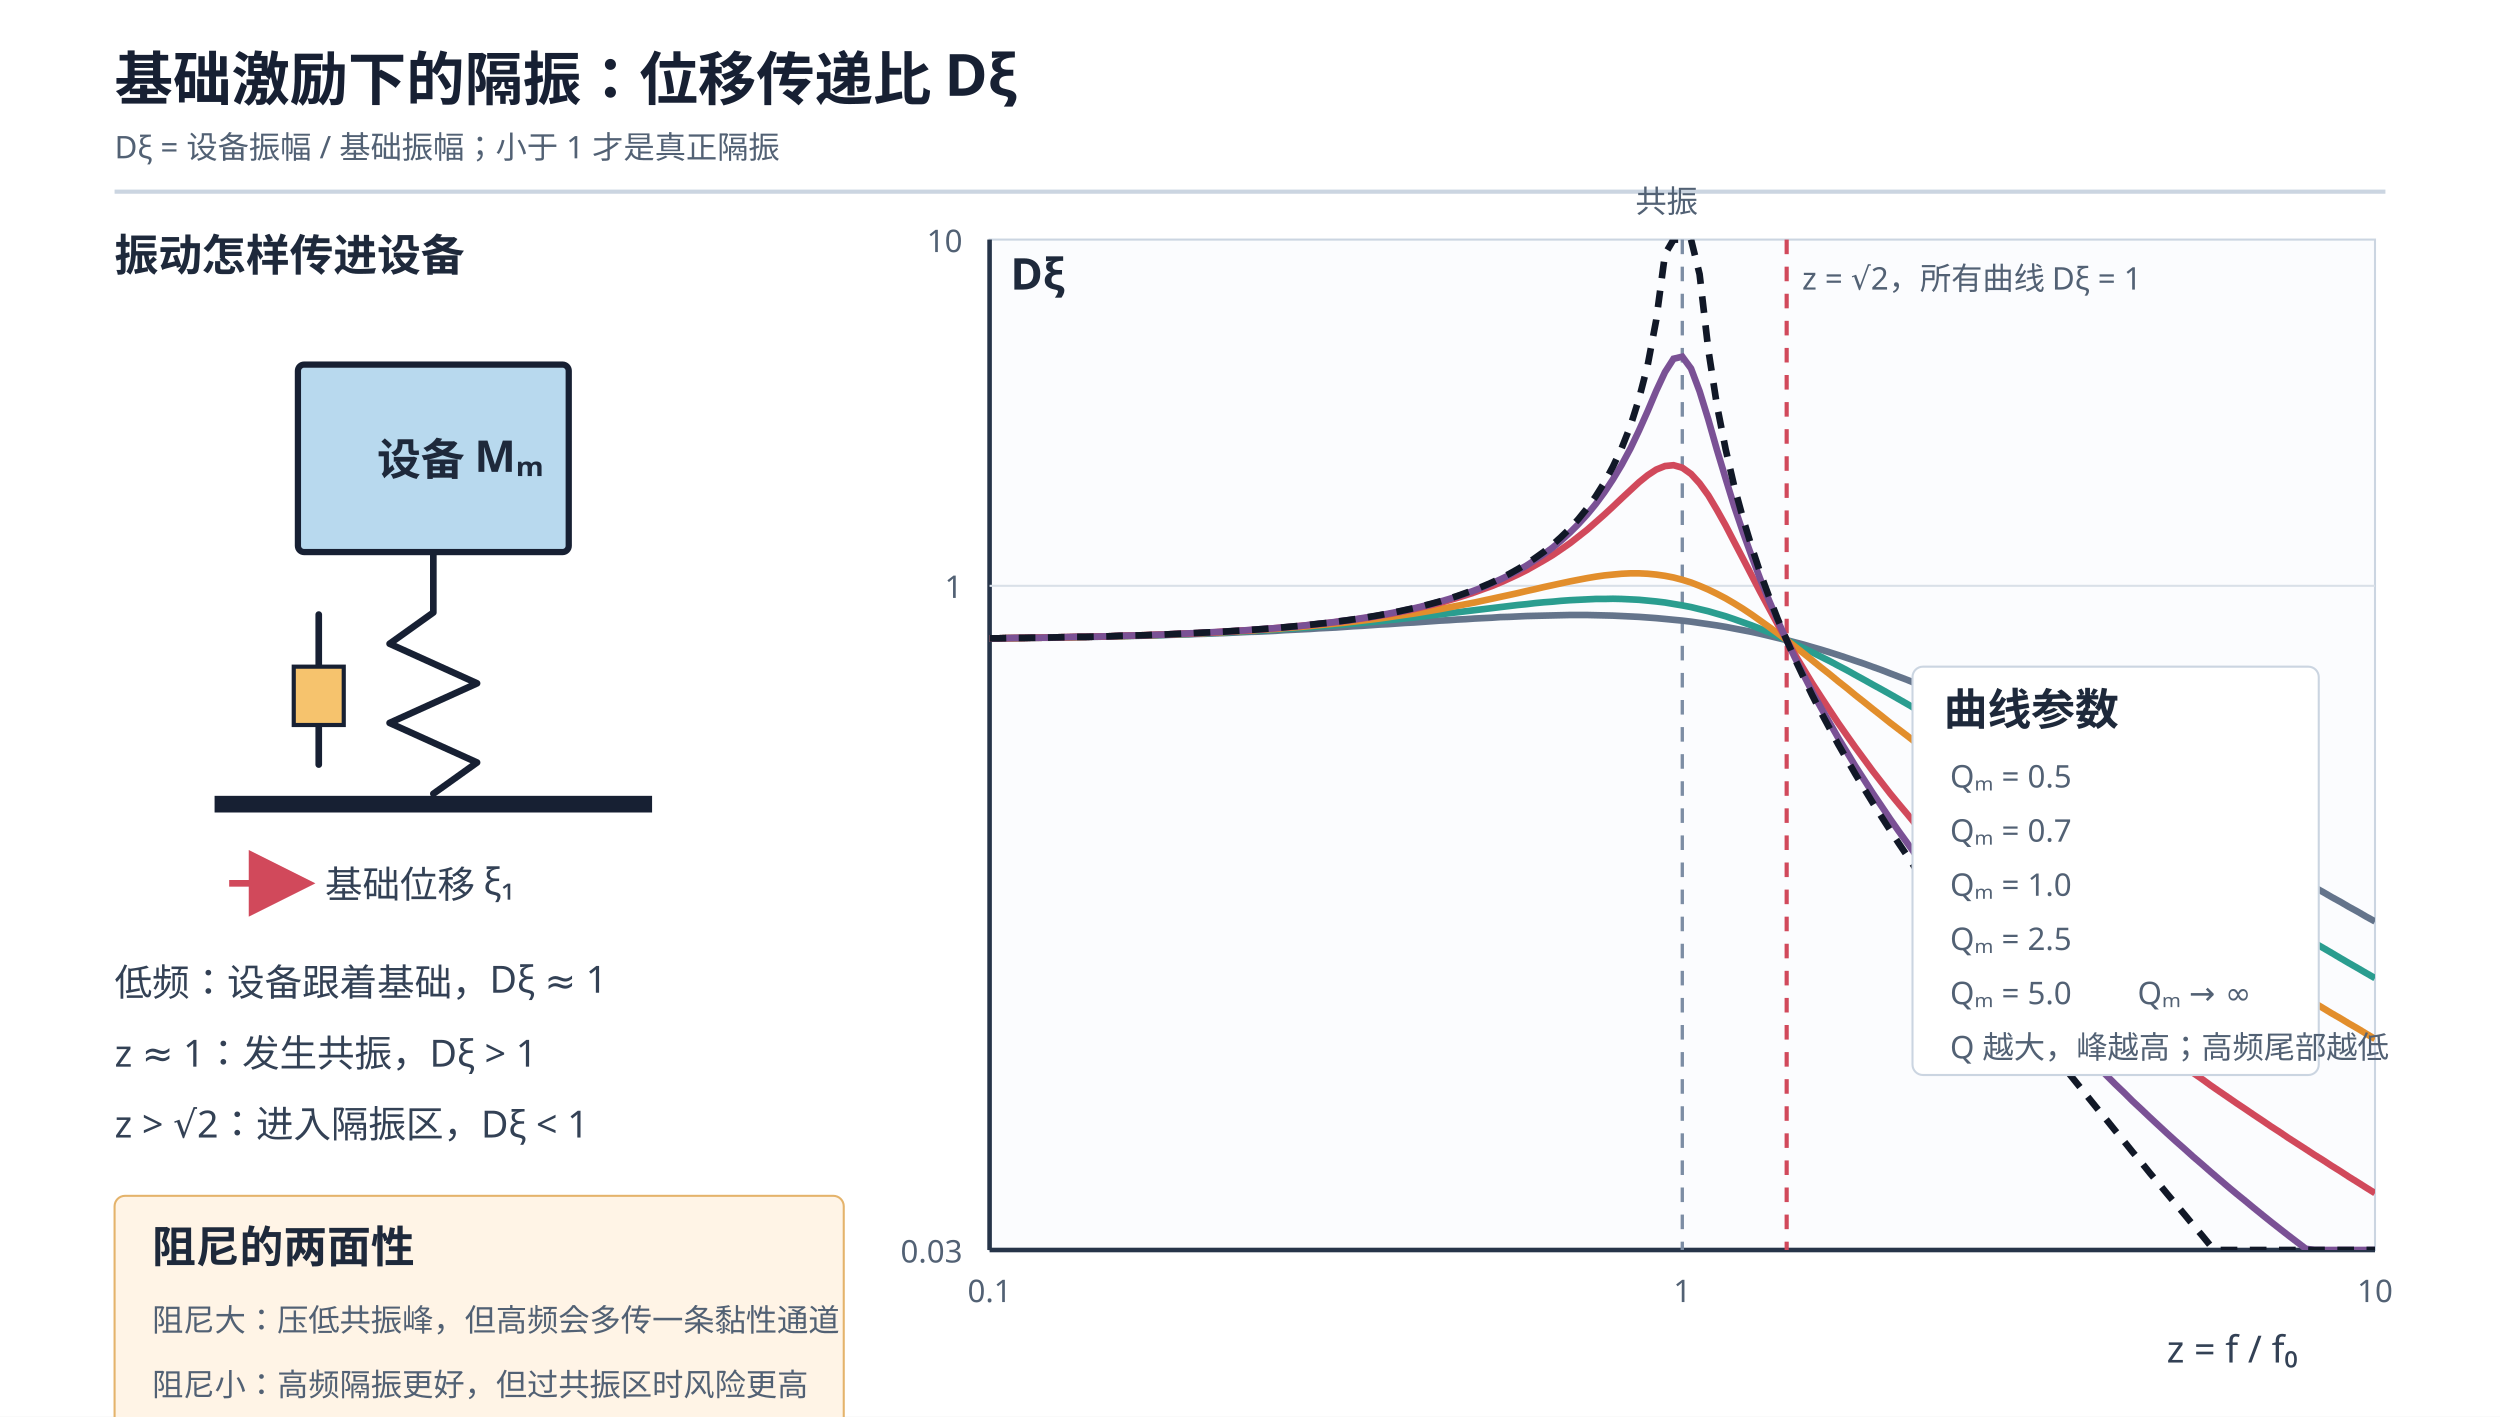
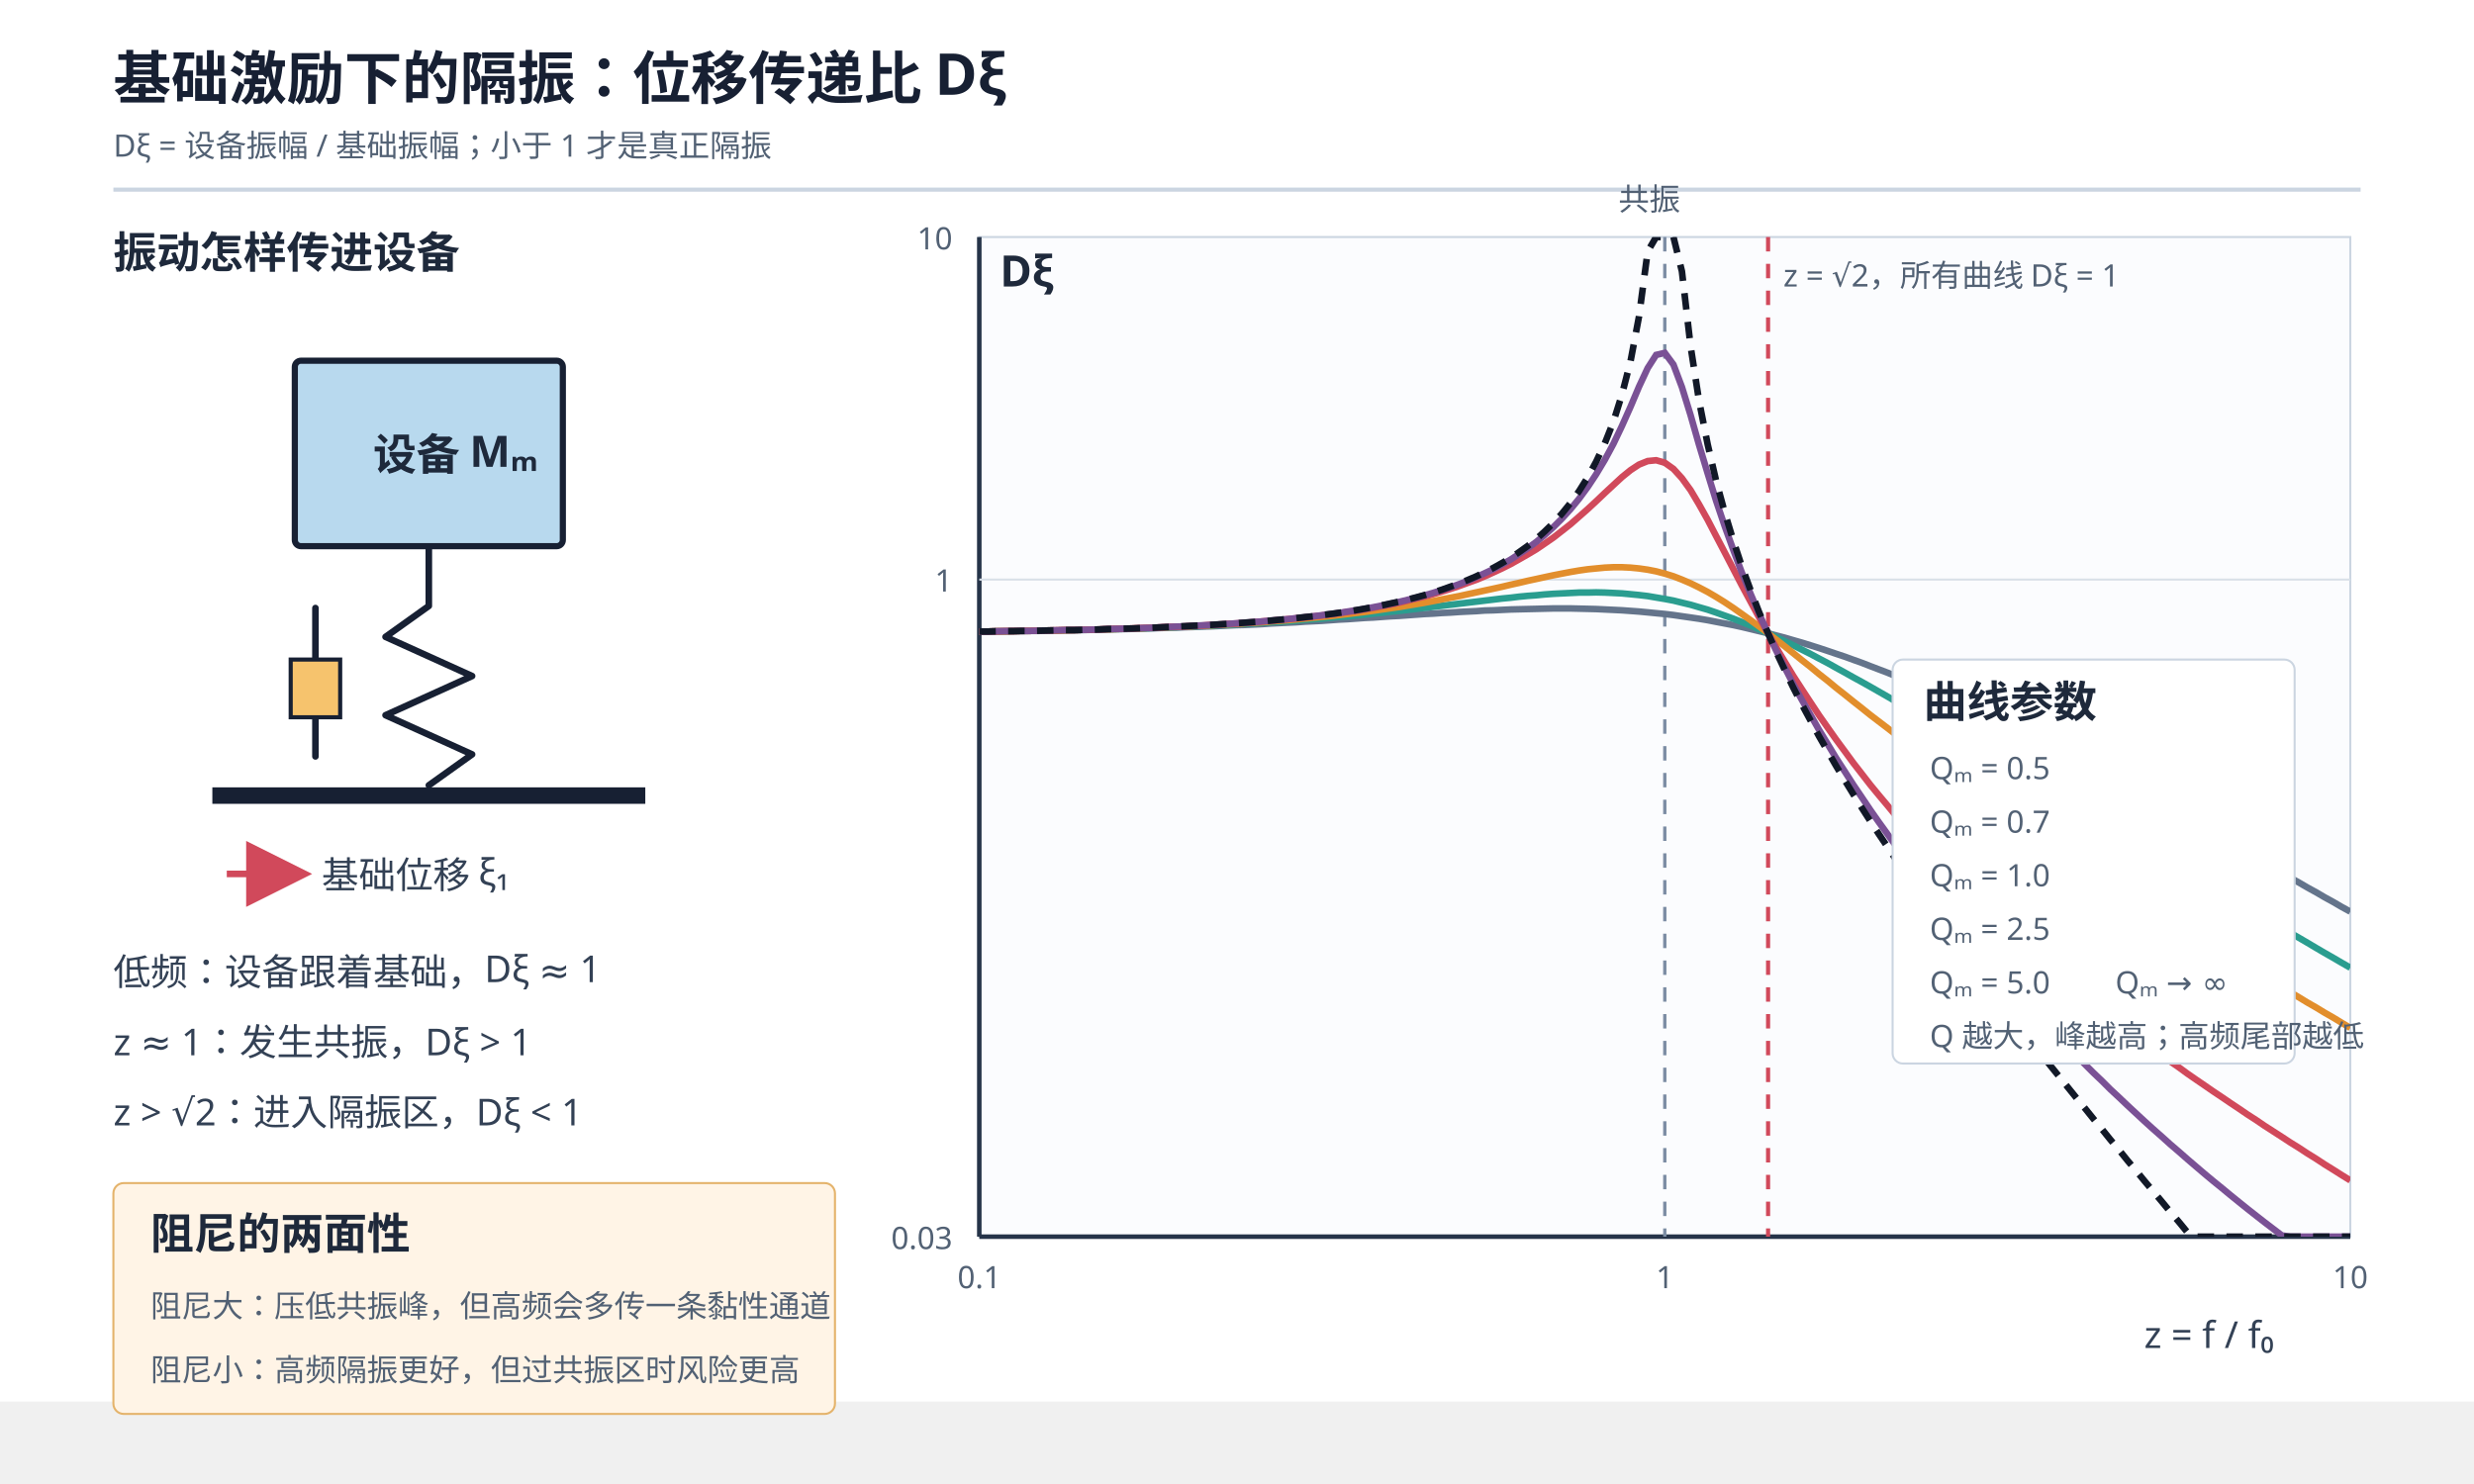
- <svg xmlns="http://www.w3.org/2000/svg" width="1200" height="680" viewBox="0 0 1200 680" role="img" aria-labelledby="title desc">
+ <svg xmlns="http://www.w3.org/2000/svg" width="1200" height="720" viewBox="0 0 1200 720" role="img" aria-labelledby="title desc">
  <rect width="1200" height="680" fill="#ffffff" />
  <style>
    .title{font:700 28px 'Microsoft YaHei',sans-serif;fill:#172033}
    .h{font:700 21px 'Microsoft YaHei',sans-serif;fill:#1e293b}
    .t{font:500 18px 'Microsoft YaHei',sans-serif;fill:#334155}
    .s{font:500 15px 'Microsoft YaHei',sans-serif;fill:#526174}
    .axis{stroke:#263449;stroke-width:2.2;fill:none}
    .grid{stroke:#d9e0e8;stroke-width:1;fill:none}
    .guide{stroke:#7c8da4;stroke-width:1.6;stroke-dasharray:7 6;fill:none}
    .ink{stroke:#172033;stroke-width:3.2;fill:none;stroke-linecap:round;stroke-linejoin:round}
    .arrow{stroke:#d1495b;stroke-width:3.2;fill:none;marker-end:url(#arrow)}
  </style>
  <defs>
    <marker id="arrow" markerWidth="10" markerHeight="10" refX="8" refY="5" orient="auto">
      <path d="M0 0 L10 5 L0 10 Z" fill="#d1495b" />
    </marker>
  </defs>
  <text x="55" y="48" class="title">基础激励下的隔振：位移传递比 Dξ</text>
  <text x="55" y="76" class="s">Dξ = 设备振幅 / 基础振幅；小于 1 才是真正隔振</text>
  <line x1="55" y1="92" x2="1145" y2="92" stroke="#cbd5e1" stroke-width="2" />
  <g transform="translate(55 130)">
    <text x="0" y="0" class="h">振动怎样传进设备</text>
    <rect x="88" y="45" width="130" height="90" rx="3" fill="#b8d9ee" stroke="#172033" stroke-width="3" />
    <text x="126" y="98" class="h">设备 Mₘ</text>
    <path d="M153 136 L153 164 L132 179 L174 198 L132 217 L174 236 L153 251" class="ink" />
    <line x1="98" y1="165" x2="98" y2="237" class="ink" />
    <rect x="86" y="190" width="24" height="28" fill="#f6c36d" stroke="#172033" stroke-width="2" />
    <line x1="48" y1="256" x2="258" y2="256" stroke="#172033" stroke-width="8" />
    <path d="M55 294 L90 294" class="arrow" />
    <text x="101" y="301" class="t">基础位移 ξ₁</text>
    <text x="0" y="348" class="t">低频：设备跟着基础，Dξ ≈ 1</text>
    <text x="0" y="382" class="t">z ≈ 1：发生共振，Dξ &gt; 1</text>
    <text x="0" y="416" class="t">z &gt; √2：进入隔振区，Dξ &lt; 1</text>
    <rect x="0" y="444" width="350" height="112" rx="5" fill="#fff4e6" stroke="#e4b36b" />
    <text x="18" y="476" class="h">阻尼的两面性</text>
    <text x="18" y="509" class="s">阻尼大：压低共振峰，但高频会多传一条黏性通道</text>
    <text x="18" y="540" class="s">阻尼小：高频隔振更好，但过共振区时风险更高</text>
  </g>
  <g>
    <rect x="475" y="115" width="665" height="485" fill="#fbfcfe" stroke="#cbd5e1" />
    <line x1="475" y1="600" x2="1140" y2="600" class="axis" />
    <line x1="475" y1="115" x2="475" y2="600" class="axis" />
    <line x1="475" y1="281.2" x2="1140" y2="281.2" class="grid" />
    <line x1="807.5" y1="115" x2="807.5" y2="600" class="guide" />
    <line x1="857.6" y1="115" x2="857.6" y2="600" stroke="#d1495b" stroke-width="2" stroke-dasharray="7 6" />
    <text x="462" y="606" class="s" text-anchor="end">0.03</text>
    <text x="462" y="287" class="s" text-anchor="end">1</text>
    <text x="462" y="121" class="s" text-anchor="end">10</text>
    <text x="475" y="625" class="s" text-anchor="middle">0.1</text>
    <text x="807.5" y="625" class="s" text-anchor="middle">1</text>
    <text x="1140" y="625" class="s" text-anchor="middle">10</text>
    <text x="485" y="139" class="h">Dξ</text>
    <text x="1040" y="654" class="t">z = f / f₀</text>
    <text x="785" y="102" class="s">共振</text>
    <text x="865" y="139" class="s" fill="#d1495b">z = √2，所有曲线 Dξ = 1</text>
    <g clip-path="url(#isoClip)">
      <polyline points="475.0,306.4 479.2,306.4 483.3,306.3 487.5,306.3 491.6,306.2 495.8,306.2 499.9,306.1 504.1,306.1 508.2,306.0 512.4,305.9 516.6,305.8 520.7,305.8 524.9,305.7 529.0,305.6 533.2,305.5 537.3,305.4 541.5,305.3 545.7,305.2 549.8,305.1 554.0,305.0 558.1,304.9 562.3,304.7 566.4,304.6 570.6,304.5 574.8,304.3 578.9,304.2 583.1,304.0 587.2,303.9 591.4,303.7 595.5,303.5 599.7,303.3 603.8,303.2 608.0,303.0 612.2,302.8 616.3,302.5 620.5,302.3 624.6,302.1 628.8,301.9 632.9,301.6 637.1,301.4 641.2,301.2 645.4,300.9 649.6,300.6 653.7,300.4 657.9,300.1 662.0,299.8 666.2,299.6 670.3,299.3 674.5,299.0 678.7,298.8 682.8,298.5 687.0,298.2 691.1,297.9 695.3,297.7 699.4,297.4 703.6,297.2 707.8,296.9 711.9,296.7 716.1,296.5 720.2,296.2 724.4,296.1 728.5,295.9 732.7,295.7 736.8,295.6 741.0,295.5 745.2,295.4 749.3,295.3 753.5,295.2 757.6,295.2 761.8,295.2 765.9,295.3 770.1,295.4 774.2,295.5 778.4,295.7 782.6,295.9 786.7,296.1 790.9,296.4 795.0,296.7 799.2,297.1 803.3,297.5 807.5,297.9 811.7,298.4 815.8,299.0 820.0,299.6 824.1,300.2 828.3,300.9 832.4,301.7 836.6,302.5 840.8,303.3 844.9,304.2 849.1,305.2 853.2,306.2 857.4,307.2 861.5,308.3 865.7,309.4 869.8,310.6 874.0,311.8 878.2,313.1 882.3,314.4 886.5,315.8 890.6,317.2 894.8,318.6 898.9,320.1 903.1,321.6 907.2,323.2 911.4,324.8 915.6,326.4 919.7,328.1 923.9,329.8 928.0,331.5 932.2,333.3 936.3,335.1 940.5,336.9 944.7,338.8 948.8,340.7 953.0,342.6 957.1,344.5 961.3,346.4 965.4,348.4 969.6,350.4 973.8,352.4 977.9,354.5 982.1,356.5 986.2,358.6 990.4,360.7 994.5,362.8 998.7,364.9 1002.8,367.0 1007.0,369.2 1011.2,371.3 1015.3,373.5 1019.5,375.7 1023.6,377.9 1027.8,380.1 1031.9,382.3 1036.1,384.5 1040.2,386.8 1044.4,389.0 1048.6,391.3 1052.7,393.6 1056.9,395.8 1061.0,398.1 1065.2,400.4 1069.3,402.7 1073.5,405.0 1077.7,407.3 1081.8,409.6 1086.0,411.9 1090.1,414.2 1094.3,416.5 1098.4,418.9 1102.6,421.2 1106.8,423.5 1110.9,425.9 1115.1,428.2 1119.2,430.6 1123.4,432.9 1127.5,435.3 1131.7,437.6 1135.8,440.0 1140.0,442.3" fill="none" stroke="#64748b" stroke-width="3.2" />
      <polyline points="475.0,306.4 479.2,306.4 483.3,306.3 487.5,306.3 491.6,306.2 495.8,306.1 499.9,306.1 504.1,306.0 508.2,305.9 512.4,305.9 516.6,305.8 520.7,305.7 524.9,305.6 529.0,305.5 533.2,305.4 537.3,305.3 541.5,305.2 545.7,305.1 549.8,305.0 554.0,304.9 558.1,304.7 562.3,304.6 566.4,304.4 570.6,304.3 574.8,304.1 578.9,303.9 583.1,303.8 587.2,303.6 591.4,303.4 595.5,303.2 599.7,302.9 603.8,302.7 608.0,302.5 612.2,302.2 616.3,301.9 620.5,301.7 624.6,301.4 628.8,301.1 632.9,300.7 637.1,300.4 641.2,300.1 645.4,299.7 649.6,299.3 653.7,299.0 657.9,298.6 662.0,298.2 666.2,297.7 670.3,297.3 674.5,296.8 678.7,296.4 682.8,295.9 687.0,295.4 691.1,294.9 695.3,294.4 699.4,293.9 703.6,293.4 707.8,292.9 711.9,292.4 716.1,291.9 720.2,291.4 724.4,290.9 728.5,290.4 732.7,290.0 736.8,289.5 741.0,289.1 745.2,288.8 749.3,288.4 753.5,288.1 757.6,287.9 761.8,287.7 765.9,287.5 770.1,287.5 774.2,287.4 778.4,287.5 782.6,287.7 786.7,287.9 790.9,288.3 795.0,288.7 799.2,289.2 803.3,289.9 807.5,290.6 811.7,291.4 815.8,292.4 820.0,293.4 824.1,294.6 828.3,295.8 832.4,297.2 836.6,298.7 840.8,300.2 844.9,301.8 849.1,303.5 853.2,305.3 857.4,307.2 861.5,309.1 865.7,311.1 869.8,313.1 874.0,315.2 878.2,317.3 882.3,319.5 886.5,321.7 890.6,324.0 894.8,326.3 898.9,328.6 903.1,330.9 907.2,333.2 911.4,335.6 915.6,338.0 919.7,340.4 923.9,342.8 928.0,345.2 932.2,347.7 936.3,350.1 940.5,352.5 944.7,355.0 948.8,357.4 953.0,359.9 957.1,362.3 961.3,364.8 965.4,367.3 969.6,369.7 973.8,372.2 977.9,374.6 982.1,377.1 986.2,379.5 990.4,382.0 994.5,384.5 998.7,386.9 1002.8,389.4 1007.0,391.8 1011.2,394.3 1015.3,396.7 1019.5,399.2 1023.6,401.6 1027.8,404.0 1031.9,406.5 1036.1,408.9 1040.2,411.4 1044.4,413.8 1048.6,416.2 1052.7,418.7 1056.9,421.1 1061.0,423.5 1065.2,426.0 1069.3,428.4 1073.5,430.8 1077.7,433.2 1081.8,435.7 1086.0,438.1 1090.1,440.5 1094.3,442.9 1098.4,445.4 1102.6,447.8 1106.8,450.2 1110.9,452.6 1115.1,455.0 1119.2,457.4 1123.4,459.9 1127.5,462.3 1131.7,464.7 1135.8,467.1 1140.0,469.5" fill="none" stroke="#2a9d8f" stroke-width="3.2" />
      <polyline points="475.0,306.4 479.2,306.4 483.3,306.3 487.5,306.3 491.6,306.2 495.8,306.1 499.9,306.1 504.1,306.0 508.2,305.9 512.4,305.9 516.6,305.8 520.7,305.7 524.9,305.6 529.0,305.5 533.2,305.4 537.3,305.3 541.5,305.2 545.7,305.0 549.8,304.9 554.0,304.8 558.1,304.6 562.3,304.5 566.4,304.3 570.6,304.2 574.8,304.0 578.9,303.8 583.1,303.6 587.2,303.4 591.4,303.2 595.5,302.9 599.7,302.7 603.8,302.4 608.0,302.1 612.2,301.9 616.3,301.5 620.5,301.2 624.6,300.9 628.8,300.5 632.9,300.1 637.1,299.7 641.2,299.3 645.4,298.9 649.6,298.4 653.7,297.9 657.9,297.4 662.0,296.9 666.2,296.3 670.3,295.7 674.5,295.1 678.7,294.5 682.8,293.8 687.0,293.1 691.1,292.4 695.3,291.6 699.4,290.8 703.6,290.0 707.8,289.2 711.9,288.3 716.1,287.4 720.2,286.5 724.4,285.6 728.5,284.7 732.7,283.7 736.8,282.8 741.0,281.8 745.2,280.9 749.3,280.0 753.5,279.1 757.6,278.3 761.8,277.5 765.9,276.8 770.1,276.2 774.2,275.8 778.4,275.4 782.6,275.2 786.7,275.2 790.9,275.4 795.0,275.8 799.2,276.4 803.3,277.2 807.5,278.3 811.7,279.6 815.8,281.2 820.0,283.0 824.1,285.0 828.3,287.2 832.4,289.6 836.6,292.2 840.8,295.0 844.9,297.9 849.1,300.9 853.2,303.9 857.4,307.1 861.5,310.3 865.7,313.6 869.8,316.9 874.0,320.3 878.2,323.6 882.3,327.0 886.5,330.3 890.6,333.7 894.8,337.0 898.9,340.3 903.1,343.6 907.2,346.9 911.4,350.1 915.6,353.3 919.7,356.5 923.9,359.7 928.0,362.8 932.2,365.9 936.3,369.0 940.5,372.0 944.7,375.0 948.8,378.0 953.0,381.0 957.1,383.9 961.3,386.8 965.4,389.7 969.6,392.6 973.8,395.4 977.9,398.3 982.1,401.1 986.2,403.9 990.4,406.6 994.5,409.4 998.7,412.1 1002.8,414.8 1007.0,417.5 1011.2,420.2 1015.3,422.8 1019.5,425.5 1023.6,428.1 1027.8,430.7 1031.9,433.4 1036.1,436.0 1040.2,438.6 1044.4,441.1 1048.6,443.7 1052.7,446.3 1056.9,448.8 1061.0,451.4 1065.2,453.9 1069.3,456.4 1073.5,459.0 1077.7,461.5 1081.8,464.0 1086.0,466.5 1090.1,469.0 1094.3,471.5 1098.4,474.0 1102.6,476.5 1106.8,478.9 1110.9,481.4 1115.1,483.9 1119.2,486.4 1123.4,488.8 1127.5,491.3 1131.7,493.7 1135.8,496.2 1140.0,498.7" fill="none" stroke="#e28e2c" stroke-width="3.2" />
      <polyline points="475.0,306.4 479.2,306.4 483.3,306.3 487.5,306.2 491.6,306.2 495.8,306.1 499.9,306.1 504.1,306.0 508.2,305.9 512.4,305.8 516.6,305.7 520.7,305.7 524.9,305.6 529.0,305.5 533.2,305.4 537.3,305.2 541.5,305.1 545.7,305.0 549.8,304.9 554.0,304.7 558.1,304.6 562.3,304.4 566.4,304.2 570.6,304.1 574.8,303.9 578.9,303.7 583.1,303.5 587.2,303.2 591.4,303.0 595.5,302.7 599.7,302.5 603.8,302.2 608.0,301.9 612.2,301.5 616.3,301.2 620.5,300.8 624.6,300.4 628.8,300.0 632.9,299.6 637.1,299.1 641.2,298.6 645.4,298.1 649.6,297.5 653.7,296.9 657.9,296.3 662.0,295.6 666.2,294.9 670.3,294.1 674.5,293.3 678.7,292.4 682.8,291.4 687.0,290.4 691.1,289.4 695.3,288.2 699.4,287.0 703.6,285.7 707.8,284.3 711.9,282.8 716.1,281.3 720.2,279.6 724.4,277.7 728.5,275.8 732.7,273.7 736.8,271.4 741.0,269.0 745.2,266.5 749.3,263.7 753.5,260.8 757.6,257.6 761.8,254.3 765.9,250.7 770.1,247.0 774.2,243.2 778.4,239.2 782.6,235.3 786.7,231.5 790.9,228.1 795.0,225.4 799.2,223.7 803.3,223.3 807.5,224.5 811.7,227.5 815.8,232.0 820.0,237.8 824.1,244.7 828.3,252.2 832.4,260.1 836.6,268.1 840.8,276.2 844.9,284.1 849.1,291.9 853.2,299.5 857.4,306.9 861.5,314.1 865.7,321.1 869.8,327.9 874.0,334.4 878.2,340.8 882.3,347.0 886.5,353.0 890.6,358.8 894.8,364.5 898.9,370.1 903.1,375.5 907.2,380.8 911.4,385.9 915.6,390.9 919.7,395.9 923.9,400.7 928.0,405.4 932.2,410.0 936.3,414.5 940.5,419.0 944.7,423.3 948.8,427.6 953.0,431.8 957.1,435.9 961.3,439.9 965.4,443.9 969.6,447.8 973.8,451.6 977.9,455.4 982.1,459.1 986.2,462.8 990.4,466.4 994.5,469.9 998.7,473.4 1002.8,476.8 1007.0,480.2 1011.2,483.6 1015.3,486.9 1019.5,490.2 1023.6,493.4 1027.8,496.6 1031.9,499.7 1036.1,502.8 1040.2,505.9 1044.4,509.0 1048.6,512.0 1052.7,515.0 1056.9,517.9 1061.0,520.9 1065.2,523.8 1069.3,526.6 1073.5,529.5 1077.7,532.3 1081.8,535.1 1086.0,537.9 1090.1,540.7 1094.3,543.4 1098.4,546.2 1102.6,548.9 1106.8,551.6 1110.9,554.3 1115.1,556.9 1119.2,559.6 1123.4,562.2 1127.5,564.9 1131.7,567.5 1135.8,570.1 1140.0,572.7" fill="none" stroke="#d1495b" stroke-width="3.2" />
      <polyline points="475.0,306.4 479.2,306.4 483.3,306.3 487.5,306.2 491.6,306.2 495.8,306.1 499.9,306.1 504.1,306.0 508.2,305.9 512.4,305.8 516.6,305.7 520.7,305.7 524.9,305.6 529.0,305.5 533.2,305.4 537.3,305.2 541.5,305.1 545.7,305.0 549.8,304.9 554.0,304.7 558.1,304.6 562.3,304.4 566.4,304.2 570.6,304.0 574.8,303.9 578.9,303.6 583.1,303.4 587.2,303.2 591.4,303.0 595.5,302.7 599.7,302.4 603.8,302.1 608.0,301.8 612.2,301.5 616.3,301.1 620.5,300.8 624.6,300.4 628.8,299.9 632.9,299.5 637.1,299.0 641.2,298.5 645.4,297.9 649.6,297.4 653.7,296.7 657.9,296.1 662.0,295.4 666.2,294.6 670.3,293.8 674.5,292.9 678.7,292.0 682.8,291.0 687.0,290.0 691.1,288.8 695.3,287.6 699.4,286.3 703.6,284.9 707.8,283.4 711.9,281.8 716.1,280.0 720.2,278.1 724.4,276.1 728.5,273.9 732.7,271.5 736.8,268.8 741.0,266.0 745.2,262.9 749.3,259.5 753.5,255.7 757.6,251.6 761.8,247.0 765.9,242.0 770.1,236.3 774.2,230.1 778.4,223.1 782.6,215.3 786.7,206.7 790.9,197.3 795.0,187.6 799.2,178.6 803.3,172.2 807.5,171.2 811.7,176.9 815.8,187.8 820.0,201.4 824.1,215.8 828.3,229.7 832.4,243.0 836.6,255.4 840.8,267.0 844.9,277.9 849.1,288.1 853.2,297.7 857.4,306.9 861.5,315.6 865.7,323.9 869.8,331.9 874.0,339.6 878.2,346.9 882.3,354.1 886.5,361.0 890.6,367.8 894.8,374.3 898.9,380.7 903.1,386.9 907.2,393.0 911.4,399.0 915.6,404.8 919.7,410.5 923.9,416.1 928.0,421.6 932.2,427.0 936.3,432.4 940.5,437.6 944.7,442.8 948.8,447.8 953.0,452.8 957.1,457.8 961.3,462.6 965.4,467.4 969.6,472.2 973.8,476.8 977.9,481.5 982.1,486.0 986.2,490.5 990.4,494.9 994.5,499.3 998.7,503.6 1002.8,507.9 1007.0,512.1 1011.2,516.3 1015.3,520.4 1019.5,524.4 1023.6,528.5 1027.8,532.4 1031.9,536.3 1036.1,540.2 1040.2,544.0 1044.4,547.8 1048.6,551.5 1052.7,555.2 1056.9,558.8 1061.0,562.4 1065.2,566.0 1069.3,569.5 1073.5,573.0 1077.7,576.4 1081.8,579.8 1086.0,583.2 1090.1,586.5 1094.3,589.8 1098.4,593.0 1102.6,596.2 1106.8,599.4 1110.9,600.0 1115.1,600.0 1119.2,600.0 1123.4,600.0 1127.5,600.0 1131.7,600.0 1135.8,600.0 1140.0,600.0" fill="none" stroke="#7a5195" stroke-width="3.2" />
      <polyline points="475.0,306.4 479.2,306.4 483.3,306.3 487.5,306.2 491.6,306.2 495.8,306.1 499.9,306.1 504.1,306.0 508.2,305.9 512.4,305.8 516.6,305.7 520.7,305.7 524.9,305.6 529.0,305.5 533.2,305.4 537.3,305.2 541.5,305.1 545.7,305.0 549.8,304.9 554.0,304.7 558.1,304.6 562.3,304.4 566.4,304.2 570.6,304.0 574.8,303.8 578.9,303.6 583.1,303.4 587.2,303.2 591.4,302.9 595.5,302.7 599.7,302.4 603.8,302.1 608.0,301.8 612.2,301.5 616.3,301.1 620.5,300.7 624.6,300.3 628.8,299.9 632.9,299.4 637.1,299.0 641.2,298.4 645.4,297.9 649.6,297.3 653.7,296.7 657.9,296.0 662.0,295.3 666.2,294.5 670.3,293.7 674.5,292.8 678.7,291.9 682.8,290.9 687.0,289.8 691.1,288.7 695.3,287.4 699.4,286.1 703.6,284.6 707.8,283.1 711.9,281.4 716.1,279.6 720.2,277.6 724.4,275.5 728.5,273.2 732.7,270.7 736.8,267.9 741.0,264.9 745.2,261.5 749.3,257.8 753.5,253.7 757.6,249.2 761.8,244.0 765.9,238.3 770.1,231.6 774.2,224.0 778.4,215.1 782.6,204.5 786.7,191.5 790.9,175.2 795.0,153.5 799.2,122.0 803.3,115.0 807.5,115.0 811.7,115.0 815.8,131.6 820.0,167.9 824.1,194.4 828.3,215.6 832.4,233.3 836.6,248.7 840.8,262.5 844.9,274.9 849.1,286.3 853.2,296.9 857.4,306.8 861.5,316.2 865.7,325.1 869.8,333.6 874.0,341.8 878.2,349.6 882.3,357.2 886.5,364.5 890.6,371.6 894.8,378.6 898.9,385.3 903.1,392.0 907.2,398.4 911.4,404.8 915.6,411.0 919.7,417.2 923.9,423.2 928.0,429.2 932.2,435.1 936.3,440.9 940.5,446.6 944.7,452.3 948.8,457.9 953.0,463.5 957.1,469.0 961.3,474.5 965.4,479.9 969.6,485.3 973.8,490.7 977.9,496.0 982.1,501.3 986.2,506.6 990.4,511.8 994.5,517.0 998.7,522.2 1002.8,527.3 1007.0,532.5 1011.2,537.6 1015.3,542.7 1019.5,547.8 1023.6,552.9 1027.8,557.9 1031.9,563.0 1036.1,568.0 1040.2,573.0 1044.4,578.0 1048.6,583.0 1052.7,588.0 1056.9,592.9 1061.0,597.9 1065.2,600.0 1069.3,600.0 1073.5,600.0 1077.7,600.0 1081.8,600.0 1086.0,600.0 1090.1,600.0 1094.3,600.0 1098.4,600.0 1102.6,600.0 1106.8,600.0 1110.9,600.0 1115.1,600.0 1119.2,600.0 1123.4,600.0 1127.5,600.0 1131.7,600.0 1135.8,600.0 1140.0,600.0" fill="none" stroke="#111827" stroke-width="3.2" stroke-dasharray="8 6" />
    </g>
    <g transform="translate(918 320)">
      <rect x="0" y="0" width="195" height="196" rx="5" fill="#ffffff" stroke="#cbd5e1" />
      <text x="15" y="28" class="h">曲线参数</text>
      <text x="18" y="58" class="s" fill="#64748b">Qₘ = 0.5</text>
      <text x="18" y="84" class="s" fill="#2a9d8f">Qₘ = 0.7</text>
      <text x="18" y="110" class="s" fill="#e28e2c">Qₘ = 1.0</text>
      <text x="18" y="136" class="s" fill="#d1495b">Qₘ = 2.5</text>
      <text x="18" y="162" class="s" fill="#7a5195">Qₘ = 5.0</text>
      <text x="108" y="162" class="s" fill="#111827">Qₘ → ∞</text>
      <text x="18" y="188" class="s">Q 越大，峰越高；高频尾部越低</text>
    </g>
  </g>
  <defs>
    <clipPath id="isoClip">
      <rect x="475" y="115" width="665" height="485" />
    </clipPath>
  </defs>
</svg>
